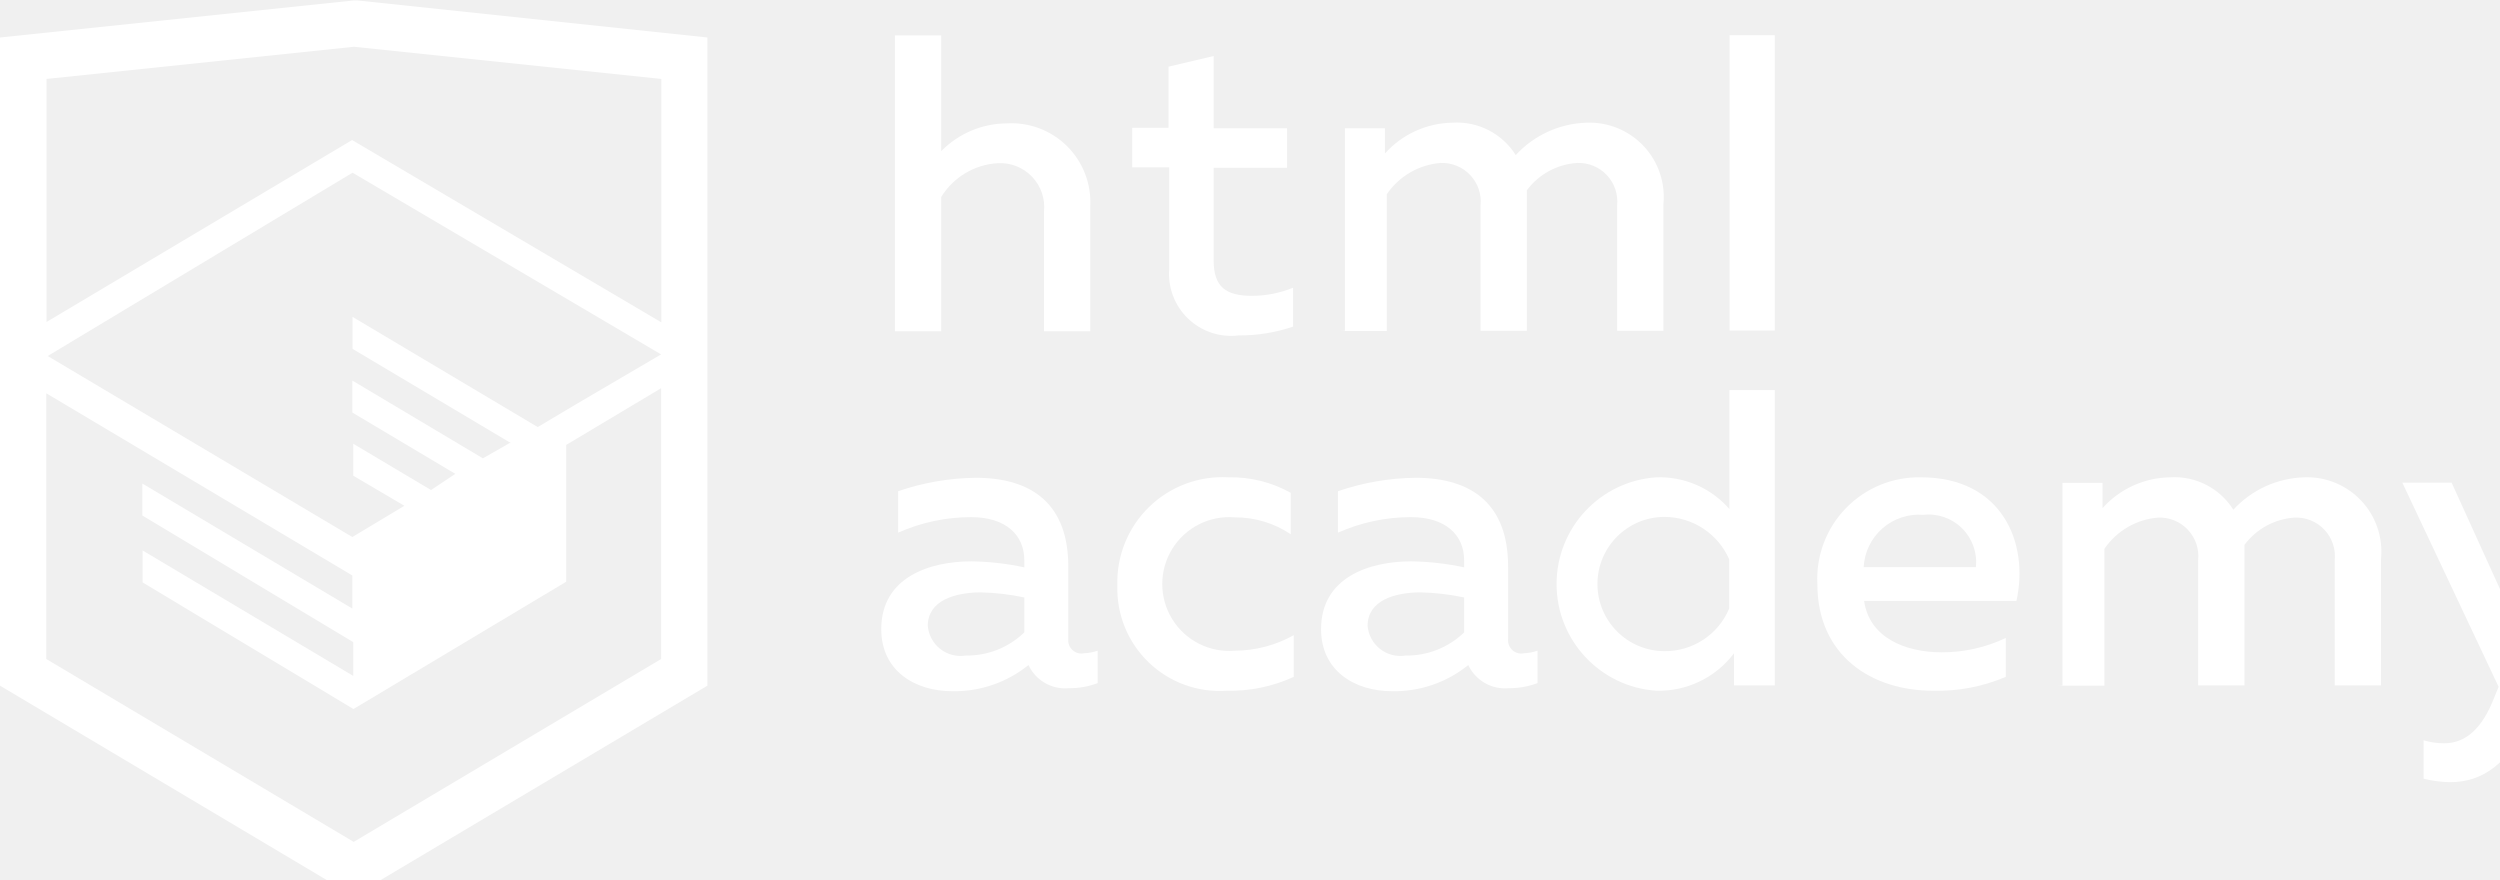
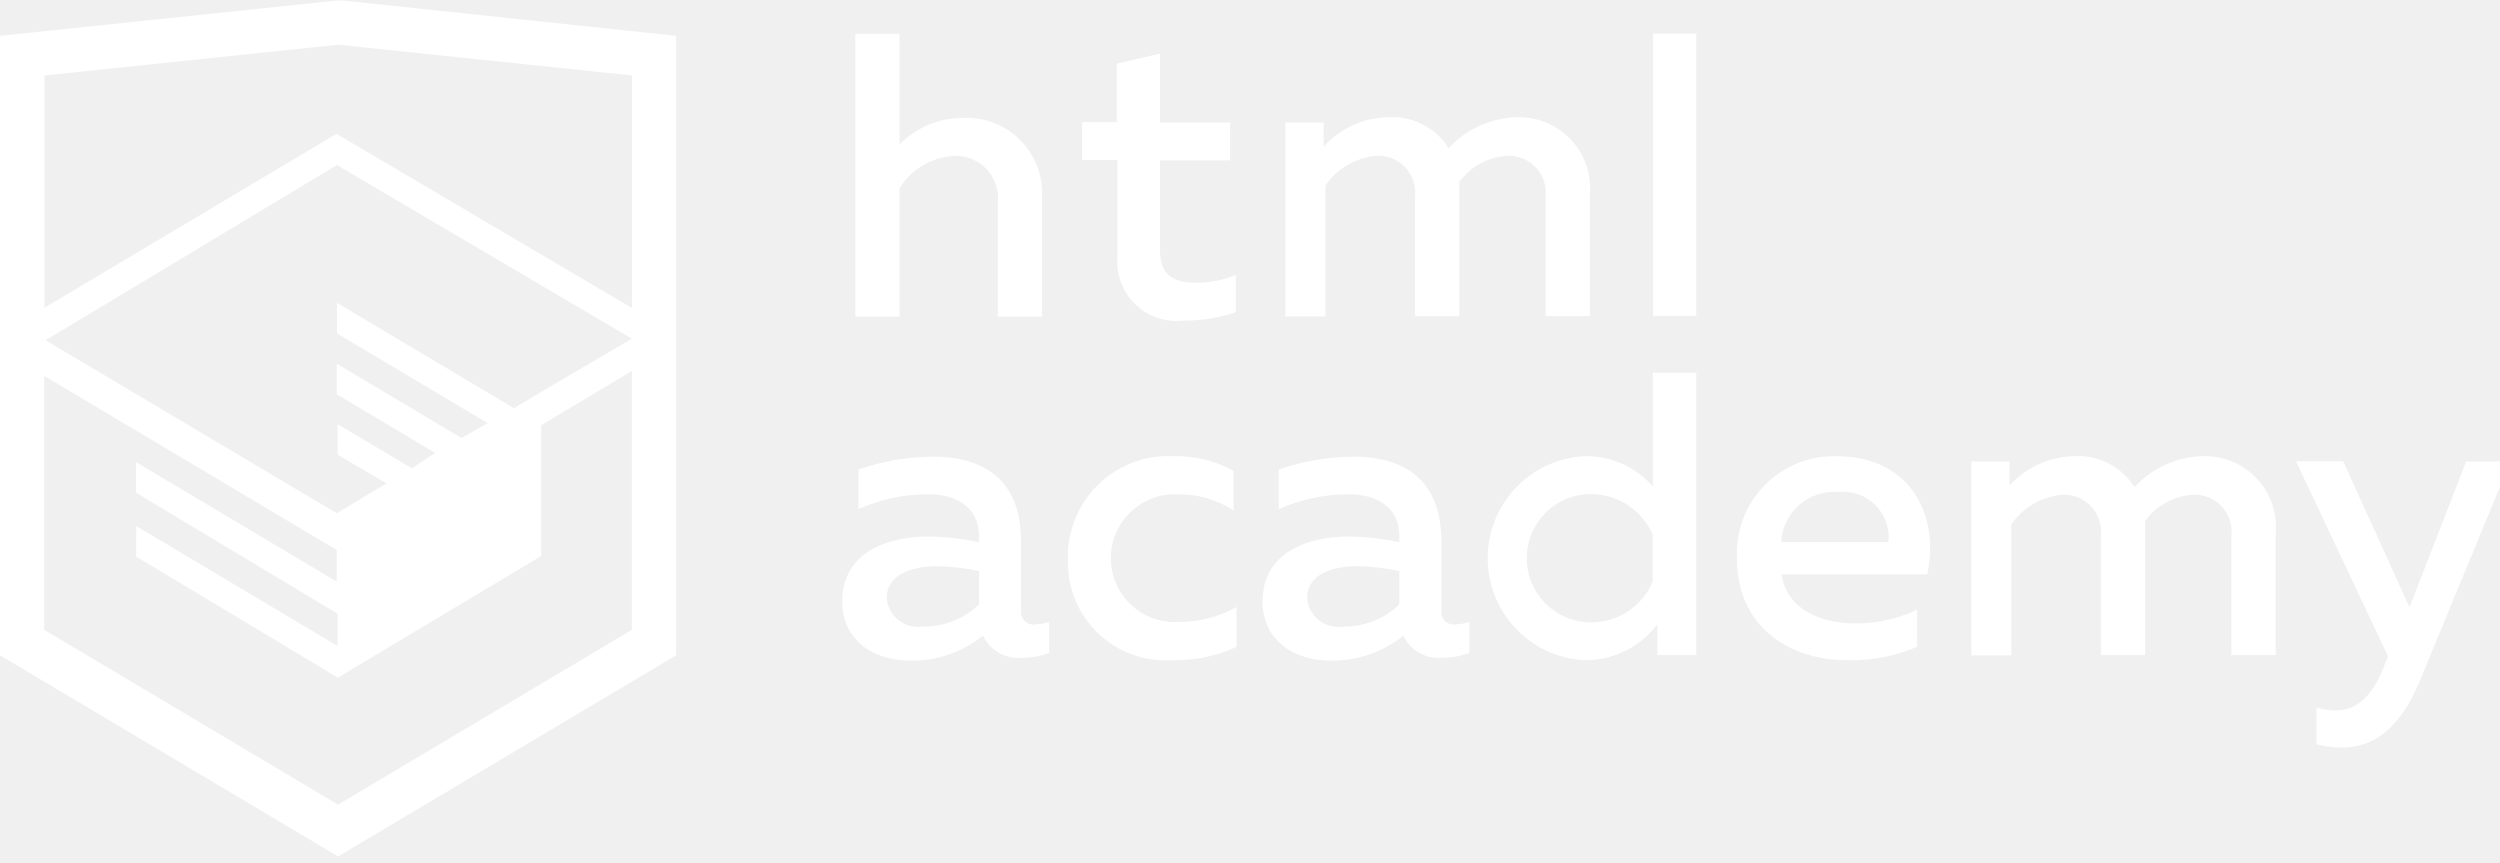
- <svg xmlns="http://www.w3.org/2000/svg" id="Layer_1" data-name="Layer 1" viewBox="0 0 108 38">
+ <svg xmlns="http://www.w3.org/2000/svg" id="Layer_1" data-name="Layer 1" viewBox="0 0 113 39">
  <path d="M401.93,351.51a2.07,2.07,0,0,0,.58-0.11v1.4a3.41,3.41,0,0,1-1.24.22,1.75,1.75,0,0,1-1.75-1,5.08,5.08,0,0,1-3.3,1.13c-1.59,0-3.06-.87-3.06-2.68,0-2.24,2.08-2.93,3.9-2.93a11.63,11.63,0,0,1,2.28.26v-0.31c0-1.09-.8-1.86-2.3-1.86a7.79,7.79,0,0,0-3.15.67v-1.79a10.72,10.72,0,0,1,3.35-.58c2.48,0,4,1.18,4,3.83v3.14A0.57,0.57,0,0,0,401.93,351.51Zm-6.76-1.19a1.42,1.42,0,0,0,1.64,1.29,3.56,3.56,0,0,0,2.53-1V349.1a10.21,10.21,0,0,0-1.9-.22C396.34,348.89,395.17,349.23,395.17,350.33Z" transform="translate(-355.09 -323.29)" fill="#fff" />
  <path d="M408.15,343.91a5.29,5.29,0,0,1,2.7.67v1.79a4.28,4.28,0,0,0-2.42-.73,2.89,2.89,0,1,0,0,5.76,5.26,5.26,0,0,0,2.55-.67v1.8a6.58,6.58,0,0,1-2.9.6,4.42,4.42,0,0,1-4.72-4.54A4.54,4.54,0,0,1,408.15,343.91Z" transform="translate(-355.09 -323.29)" fill="#fff" />
  <path d="M420.93,351.51a2.07,2.07,0,0,0,.58-0.11v1.4a3.41,3.41,0,0,1-1.24.22,1.75,1.75,0,0,1-1.75-1,5.08,5.08,0,0,1-3.3,1.13c-1.59,0-3.06-.87-3.06-2.68,0-2.24,2.08-2.93,3.9-2.93a11.63,11.63,0,0,1,2.28.26v-0.31c0-1.09-.8-1.86-2.3-1.86a7.79,7.79,0,0,0-3.15.67v-1.79a10.72,10.72,0,0,1,3.35-.58c2.48,0,4,1.18,4,3.83v3.14A0.57,0.57,0,0,0,420.93,351.51Zm-6.76-1.19a1.42,1.42,0,0,0,1.64,1.29,3.56,3.56,0,0,0,2.53-1V349.1a10.21,10.21,0,0,0-1.9-.22C415.33,348.89,414.17,349.23,414.17,350.33Z" transform="translate(-355.09 -323.29)" fill="#fff" />
  <path d="M431.76,340.14V352.9H430v-1.39a4.07,4.07,0,0,1-3.35,1.62,4.62,4.62,0,0,1,0-9.22,4,4,0,0,1,3.15,1.37v-5.14h2ZM427,345.62a2.9,2.9,0,0,0,0,5.8,3,3,0,0,0,2.79-1.84v-2.13A3.06,3.06,0,0,0,427,345.62Z" transform="translate(-355.09 -323.29)" fill="#fff" />
  <path d="M438.08,343.91c3.48,0,4.68,2.81,4.12,5.34h-6.58c0.22,1.57,1.75,2.22,3.35,2.22a6.41,6.41,0,0,0,2.77-.62v1.68a7.5,7.5,0,0,1-3.14.6c-2.68,0-5-1.53-5-4.61A4.39,4.39,0,0,1,438.08,343.91Zm0.09,1.62a2.39,2.39,0,0,0-2.57,2.26h4.85A2.06,2.06,0,0,0,438.17,345.53Z" transform="translate(-355.09 -323.29)" fill="#fff" />
  <path d="M444.19,352.9v-8.75h1.73v1.09a4,4,0,0,1,2.92-1.33,3,3,0,0,1,2.73,1.4,4.33,4.33,0,0,1,3.06-1.4,3.21,3.21,0,0,1,3.32,3.52v5.47h-2v-5.41a1.67,1.67,0,0,0-1.73-1.84,2.94,2.94,0,0,0-2.17,1.18c0,0.2,0,.4,0,0.6v5.47h-2v-5.41a1.67,1.67,0,0,0-1.73-1.84,3.11,3.11,0,0,0-2.32,1.35v5.91h-2Z" transform="translate(-355.09 -323.29)" fill="#fff" />
  <path d="M466.56,344.15h2l-4.1,9.93c-0.95,2.28-2.19,3-3.52,3a5,5,0,0,1-1.15-.15v-1.66a3,3,0,0,0,.89.13c0.95,0,1.66-.67,2.17-2l0.18-.44-4.16-8.82H461l3,6.6Z" transform="translate(-355.09 -323.29)" fill="#fff" />
  <path d="M395.75,324.82v5a4,4,0,0,1,2.83-1.2,3.41,3.41,0,0,1,3.61,3.57v5.41h-2v-5.16a1.9,1.9,0,0,0-2-2.1,3.08,3.08,0,0,0-2.44,1.46v5.8h-2V324.82h2Z" transform="translate(-355.09 -323.29)" fill="#fff" />
  <path d="M407.52,325.71v3.12h3.17v1.71h-3.17v4c0,1.15.53,1.53,1.66,1.53a4.71,4.71,0,0,0,1.77-.35v1.68a7.14,7.14,0,0,1-2.35.38,2.68,2.68,0,0,1-3-2.88v-4.38H404v-1.71h1.57v-2.64Z" transform="translate(-355.09 -323.29)" fill="#fff" />
  <path d="M413.19,337.58v-8.75h1.73v1.09a4,4,0,0,1,2.92-1.33,3,3,0,0,1,2.73,1.4,4.33,4.33,0,0,1,3.06-1.4,3.21,3.21,0,0,1,3.32,3.52v5.47h-2v-5.41a1.67,1.67,0,0,0-1.73-1.84,2.94,2.94,0,0,0-2.17,1.18c0,0.2,0,.4,0,0.6v5.47h-2v-5.41a1.67,1.67,0,0,0-1.73-1.84,3.11,3.11,0,0,0-2.32,1.35v5.91h-2Z" transform="translate(-355.09 -323.29)" fill="#fff" />
  <rect x="74.72" y="1.52" width="1.95" height="12.76" fill="#fff" />
  <path d="M370.53,323.31l-0.16,0-15.28,1.6v28L370.37,362l15.28-9.09v-28Zm13.12,28.45-13.28,7.9-13.28-7.9V340.28l13.22,7.87,0,1.43-9.07-5.4v1.38l9.11,5.47,0,1.46-9.1-5.42v1.38l9.11,5.47h0l9.19-5.5v-1.39h0v-4.52l4.1-2.45v11.67Zm0-13.16L380,340.74h0l-1.68,1-8-4.76v1.38l6.84,4.07-0.06,0-0.15.09-1,.57-5.64-3.36v1.38l4.45,2.65-1.05.7,0,0-3.36-2v1.38l2.21,1.3-2.25,1.35-13.16-7.82,13.17-7.92h0Zm0-1.39-13.35-7.87h0l-13.2,7.86v-10.5l13.28-1.39,13.28,1.39v10.51Z" transform="translate(-355.09 -323.29)" fill="#fff" />
</svg>
